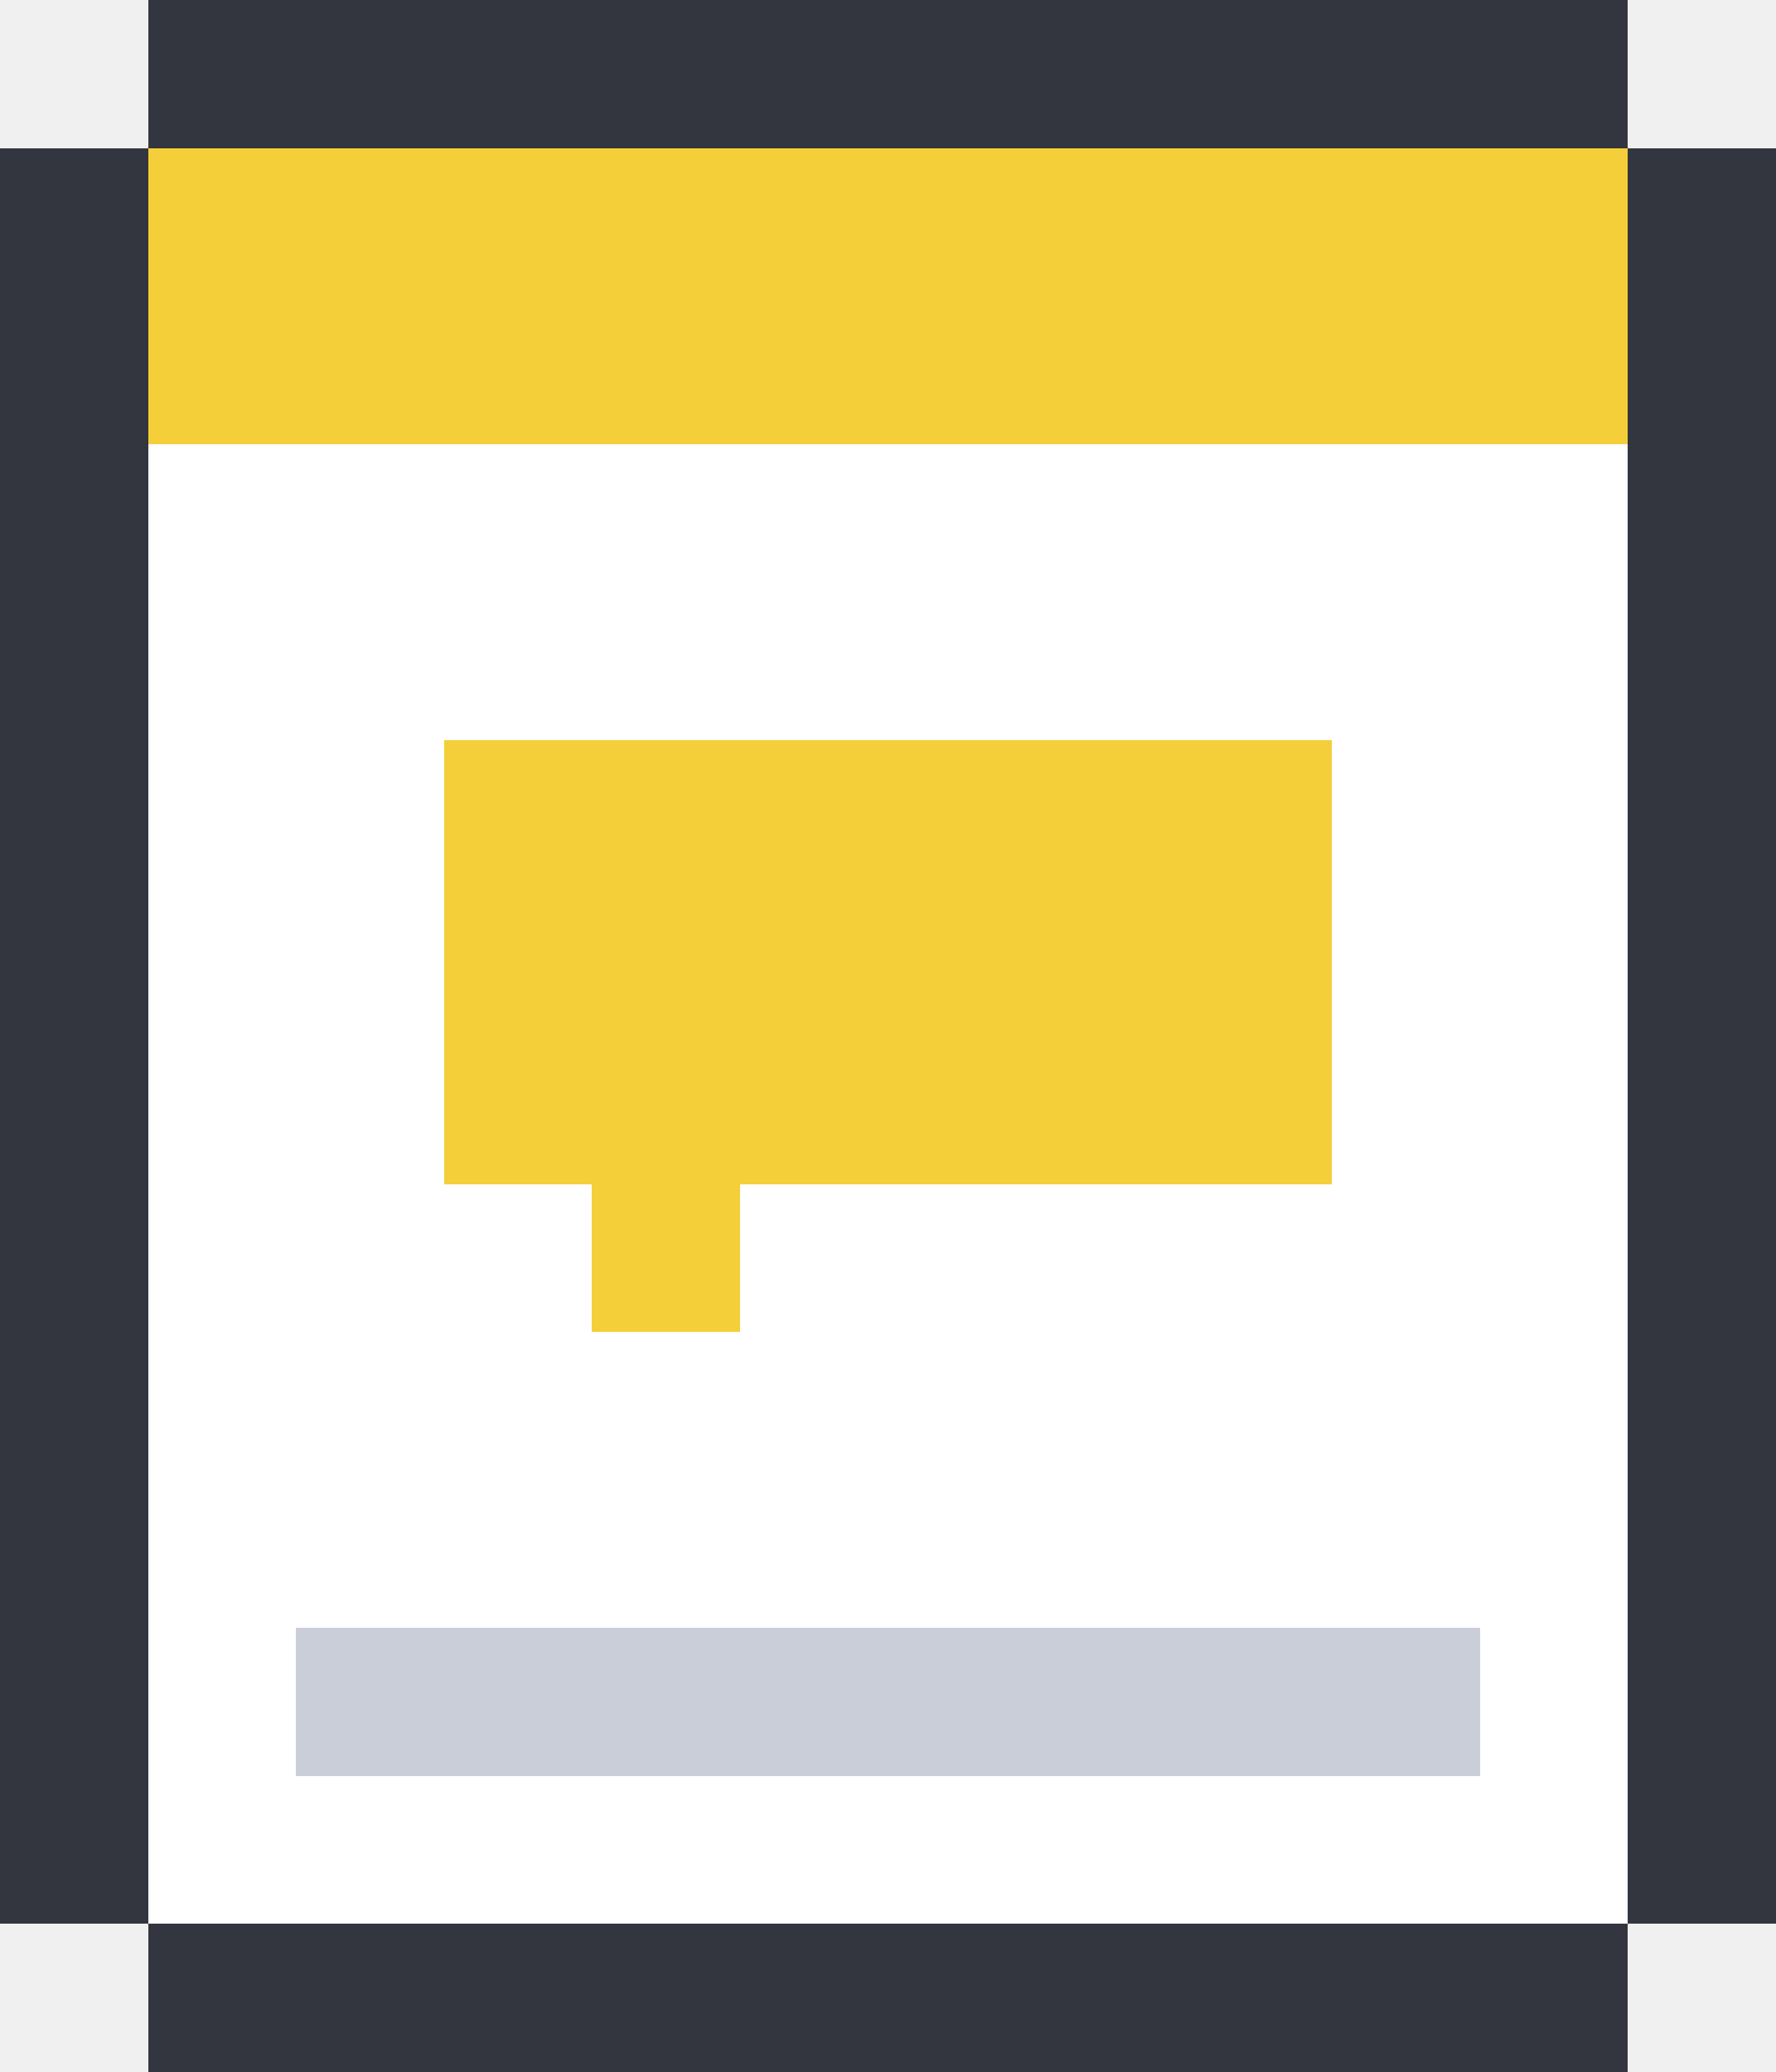
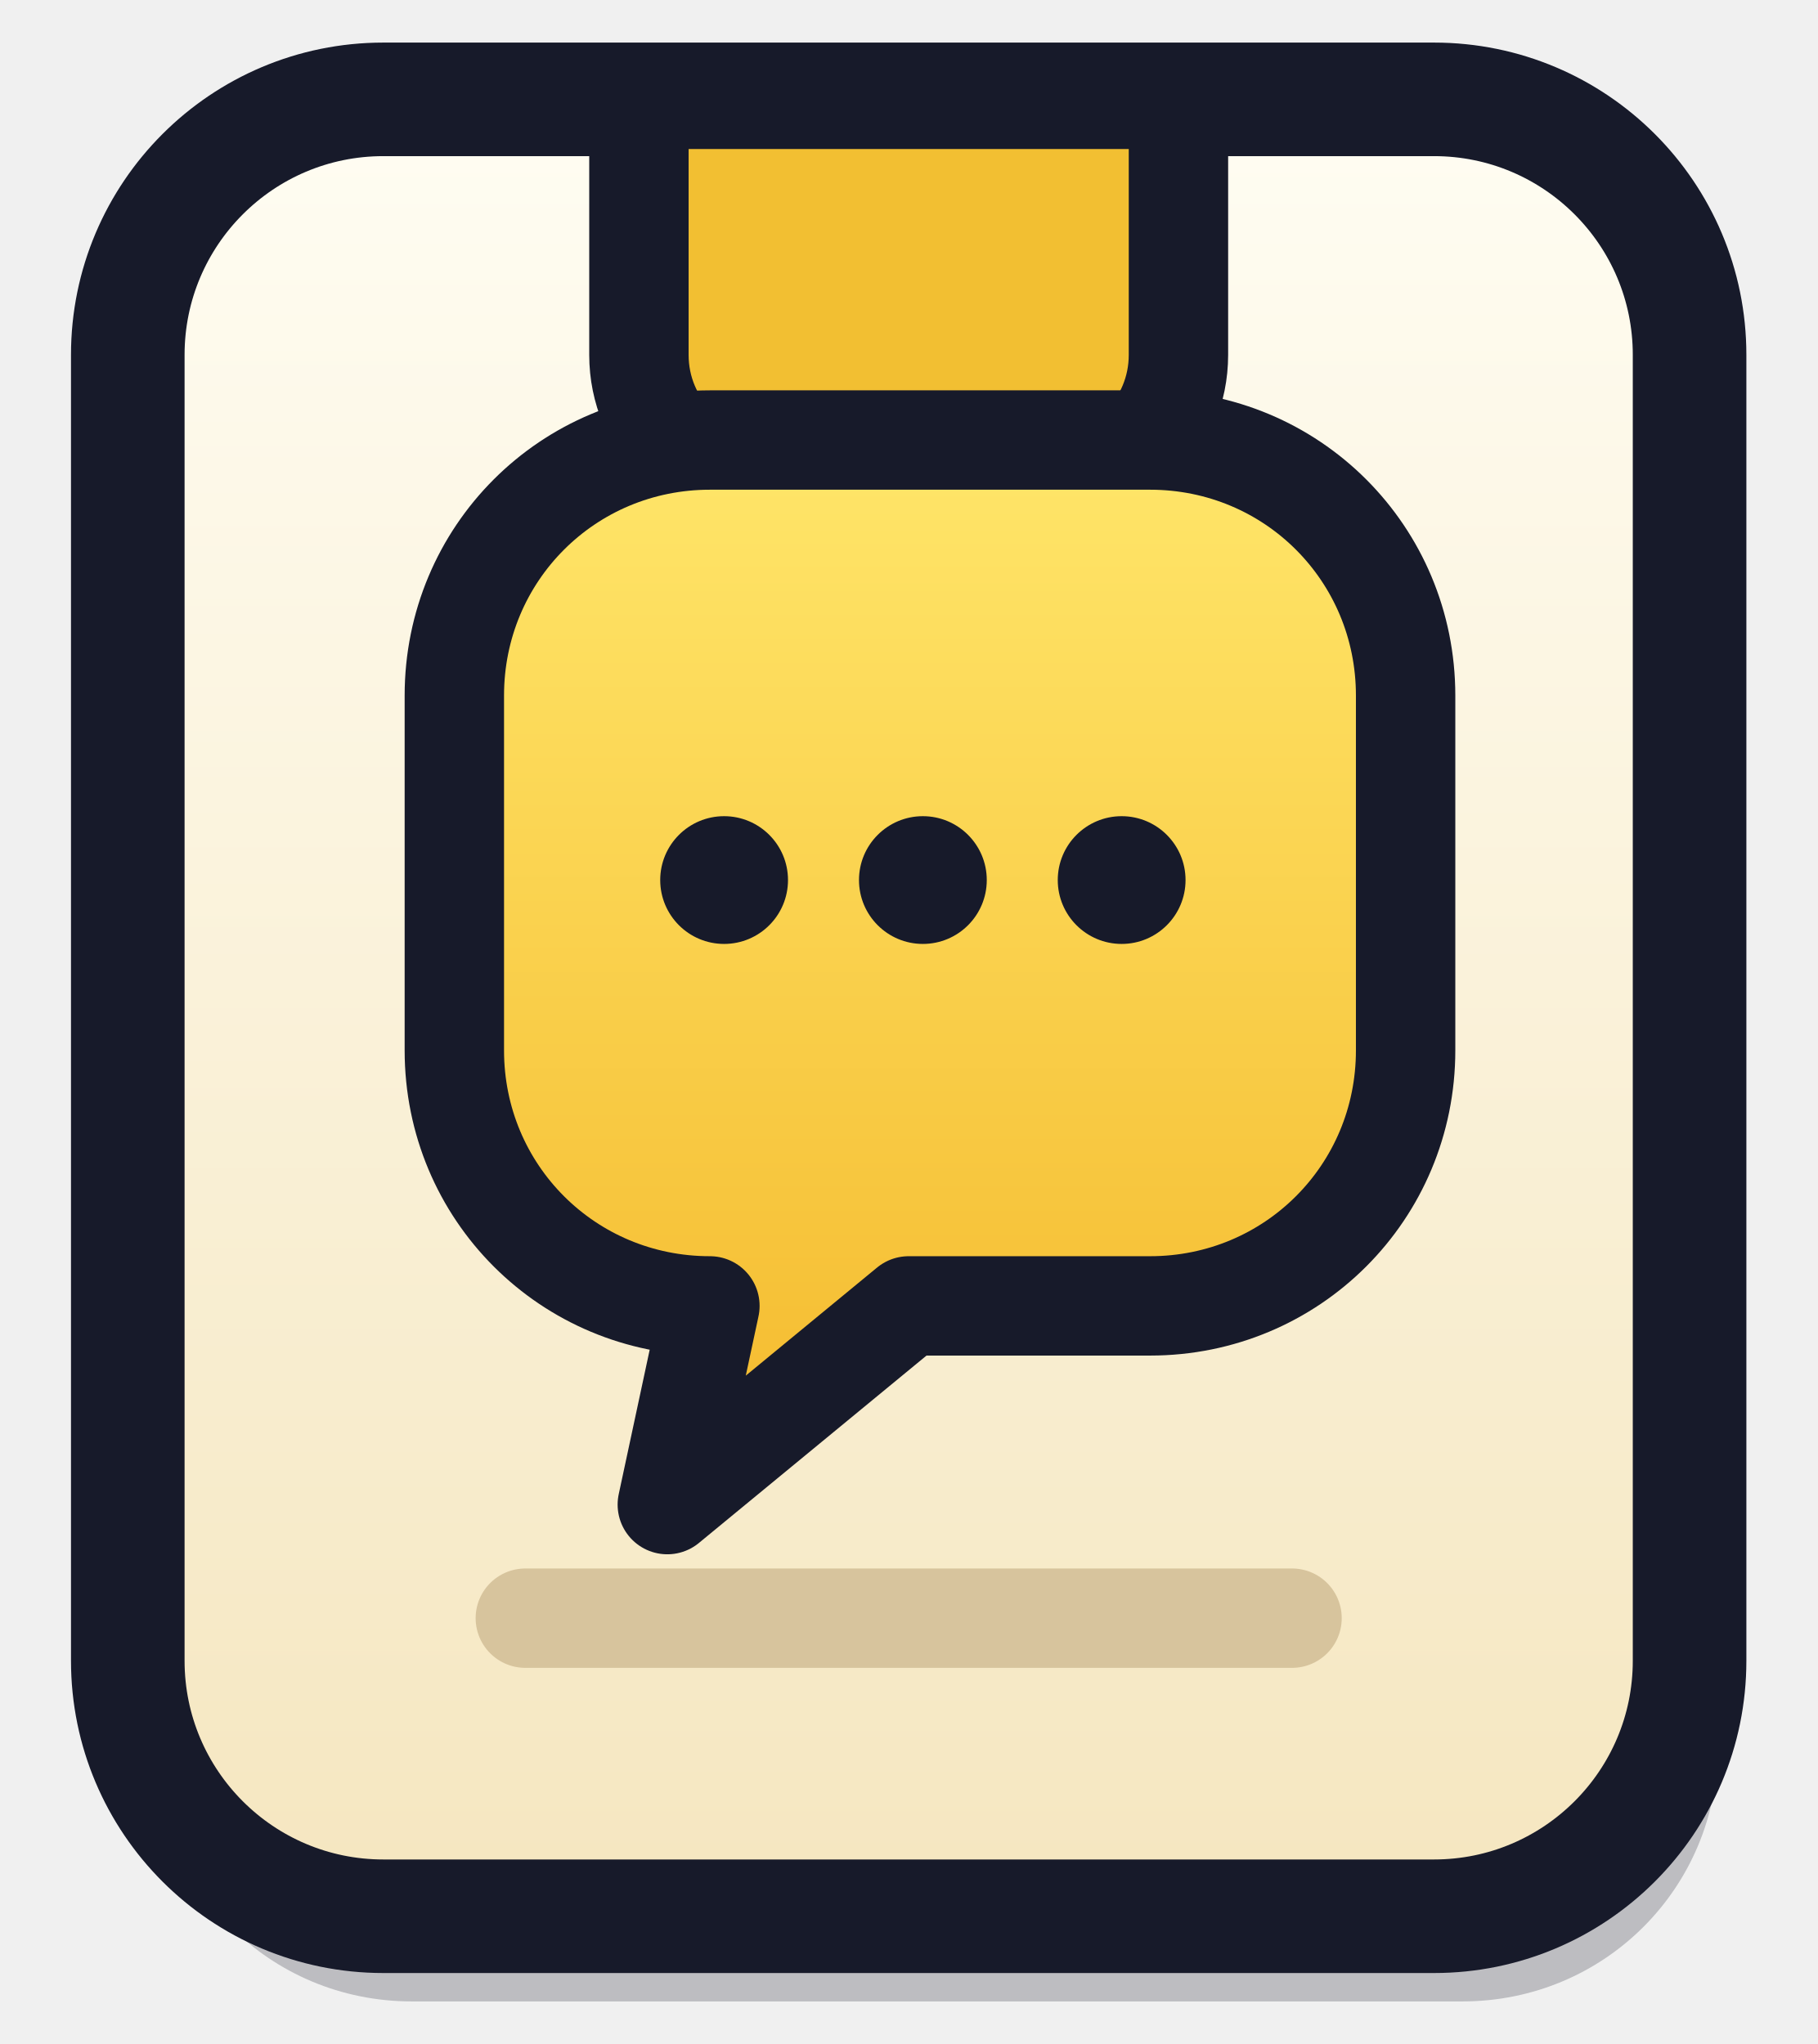
- <svg xmlns="http://www.w3.org/2000/svg" viewBox="0 0 12 14" shape-rendering="crispEdges">
-   <rect x="1" y="0" width="10" height="1" fill="#33363f" />
-   <rect x="0" y="1" width="1" height="1" fill="#33363f" />
-   <rect x="1" y="1" width="10" height="1" fill="#f5cf3a" />
-   <rect x="11" y="1" width="1" height="1" fill="#33363f" />
-   <rect x="0" y="2" width="1" height="1" fill="#33363f" />
-   <rect x="1" y="2" width="10" height="1" fill="#f5cf3a" />
-   <rect x="11" y="2" width="1" height="1" fill="#33363f" />
-   <rect x="0" y="3" width="1" height="1" fill="#33363f" />
-   <rect x="1" y="3" width="10" height="1" fill="#ffffff" />
-   <rect x="11" y="3" width="1" height="1" fill="#33363f" />
-   <rect x="0" y="4" width="1" height="1" fill="#33363f" />
-   <rect x="1" y="4" width="10" height="1" fill="#ffffff" />
-   <rect x="11" y="4" width="1" height="1" fill="#33363f" />
-   <rect x="0" y="5" width="1" height="1" fill="#33363f" />
-   <rect x="1" y="5" width="2" height="1" fill="#ffffff" />
-   <rect x="3" y="5" width="6" height="1" fill="#f5cf3a" />
-   <rect x="9" y="5" width="2" height="1" fill="#ffffff" />
-   <rect x="11" y="5" width="1" height="1" fill="#33363f" />
-   <rect x="0" y="6" width="1" height="1" fill="#33363f" />
-   <rect x="1" y="6" width="2" height="1" fill="#ffffff" />
-   <rect x="3" y="6" width="6" height="1" fill="#f5cf3a" />
-   <rect x="9" y="6" width="2" height="1" fill="#ffffff" />
-   <rect x="11" y="6" width="1" height="1" fill="#33363f" />
-   <rect x="0" y="7" width="1" height="1" fill="#33363f" />
-   <rect x="1" y="7" width="2" height="1" fill="#ffffff" />
-   <rect x="3" y="7" width="6" height="1" fill="#f5cf3a" />
-   <rect x="9" y="7" width="2" height="1" fill="#ffffff" />
-   <rect x="11" y="7" width="1" height="1" fill="#33363f" />
-   <rect x="0" y="8" width="1" height="1" fill="#33363f" />
-   <rect x="1" y="8" width="3" height="1" fill="#ffffff" />
-   <rect x="4" y="8" width="1" height="1" fill="#f5cf3a" />
-   <rect x="5" y="8" width="6" height="1" fill="#ffffff" />
-   <rect x="11" y="8" width="1" height="1" fill="#33363f" />
-   <rect x="0" y="9" width="1" height="1" fill="#33363f" />
-   <rect x="1" y="9" width="10" height="1" fill="#ffffff" />
-   <rect x="11" y="9" width="1" height="1" fill="#33363f" />
-   <rect x="0" y="10" width="1" height="1" fill="#33363f" />
-   <rect x="1" y="10" width="10" height="1" fill="#ffffff" />
-   <rect x="11" y="10" width="1" height="1" fill="#33363f" />
-   <rect x="0" y="11" width="1" height="1" fill="#33363f" />
-   <rect x="1" y="11" width="1" height="1" fill="#ffffff" />
-   <rect x="2" y="11" width="8" height="1" fill="#c9ced8" />
-   <rect x="10" y="11" width="1" height="1" fill="#ffffff" />
-   <rect x="11" y="11" width="1" height="1" fill="#33363f" />
-   <rect x="0" y="12" width="1" height="1" fill="#33363f" />
-   <rect x="1" y="12" width="10" height="1" fill="#ffffff" />
-   <rect x="11" y="12" width="1" height="1" fill="#33363f" />
-   <rect x="1" y="13" width="10" height="1" fill="#33363f" />
+ <svg xmlns="http://www.w3.org/2000/svg" viewBox="0 0 128 144" role="img" aria-label="고객문의 근거 카드">
+   <defs>
+     <linearGradient id="paper" x1="0" y1="0" x2="0" y2="1">
+       <stop stop-color="#fffdf3" />
+       <stop offset="1" stop-color="#f5e6bf" />
+     </linearGradient>
+     <linearGradient id="yellow" x1="0" y1="0" x2="0" y2="1">
+       <stop stop-color="#ffe66a" />
+       <stop offset="1" stop-color="#f4b92c" />
+     </linearGradient>
+   </defs>
+   <path d="M27 10h74c10 0 18 8 18 18v92c0 10-8 18-18 18H27c-10 0-18-8-18-18V28c0-10 8-18 18-18Z" fill="#171a2a" opacity=".24" transform="translate(2 3)" />
+   <rect x="9" y="7" width="110" height="128" rx="18" fill="url(#paper)" stroke="#171a2a" stroke-width="8" />
+   <path d="M45 7h38v18c0 5-4 9-9 9H54c-5 0-9-4-9-9V7Z" fill="#f2bf32" stroke="#171a2a" stroke-width="7" stroke-linejoin="round" />
+   <path d="M32 49c0-10 8-18 18-18h31c10 0 18 8 18 18v25c0 10-8 18-18 18H64l-17 14 3-14c-10 0-18-8-18-18V49Z" fill="url(#yellow)" stroke="#171a2a" stroke-width="7" stroke-linejoin="round" />
+   <circle cx="51" cy="62" r="4.5" fill="#171a2a" />
+   <circle cx="65" cy="62" r="4.5" fill="#171a2a" />
+   <circle cx="79" cy="62" r="4.5" fill="#171a2a" />
+   <path d="M37 114h54" fill="none" stroke="#d7c49d" stroke-width="7" stroke-linecap="round" />
</svg>
